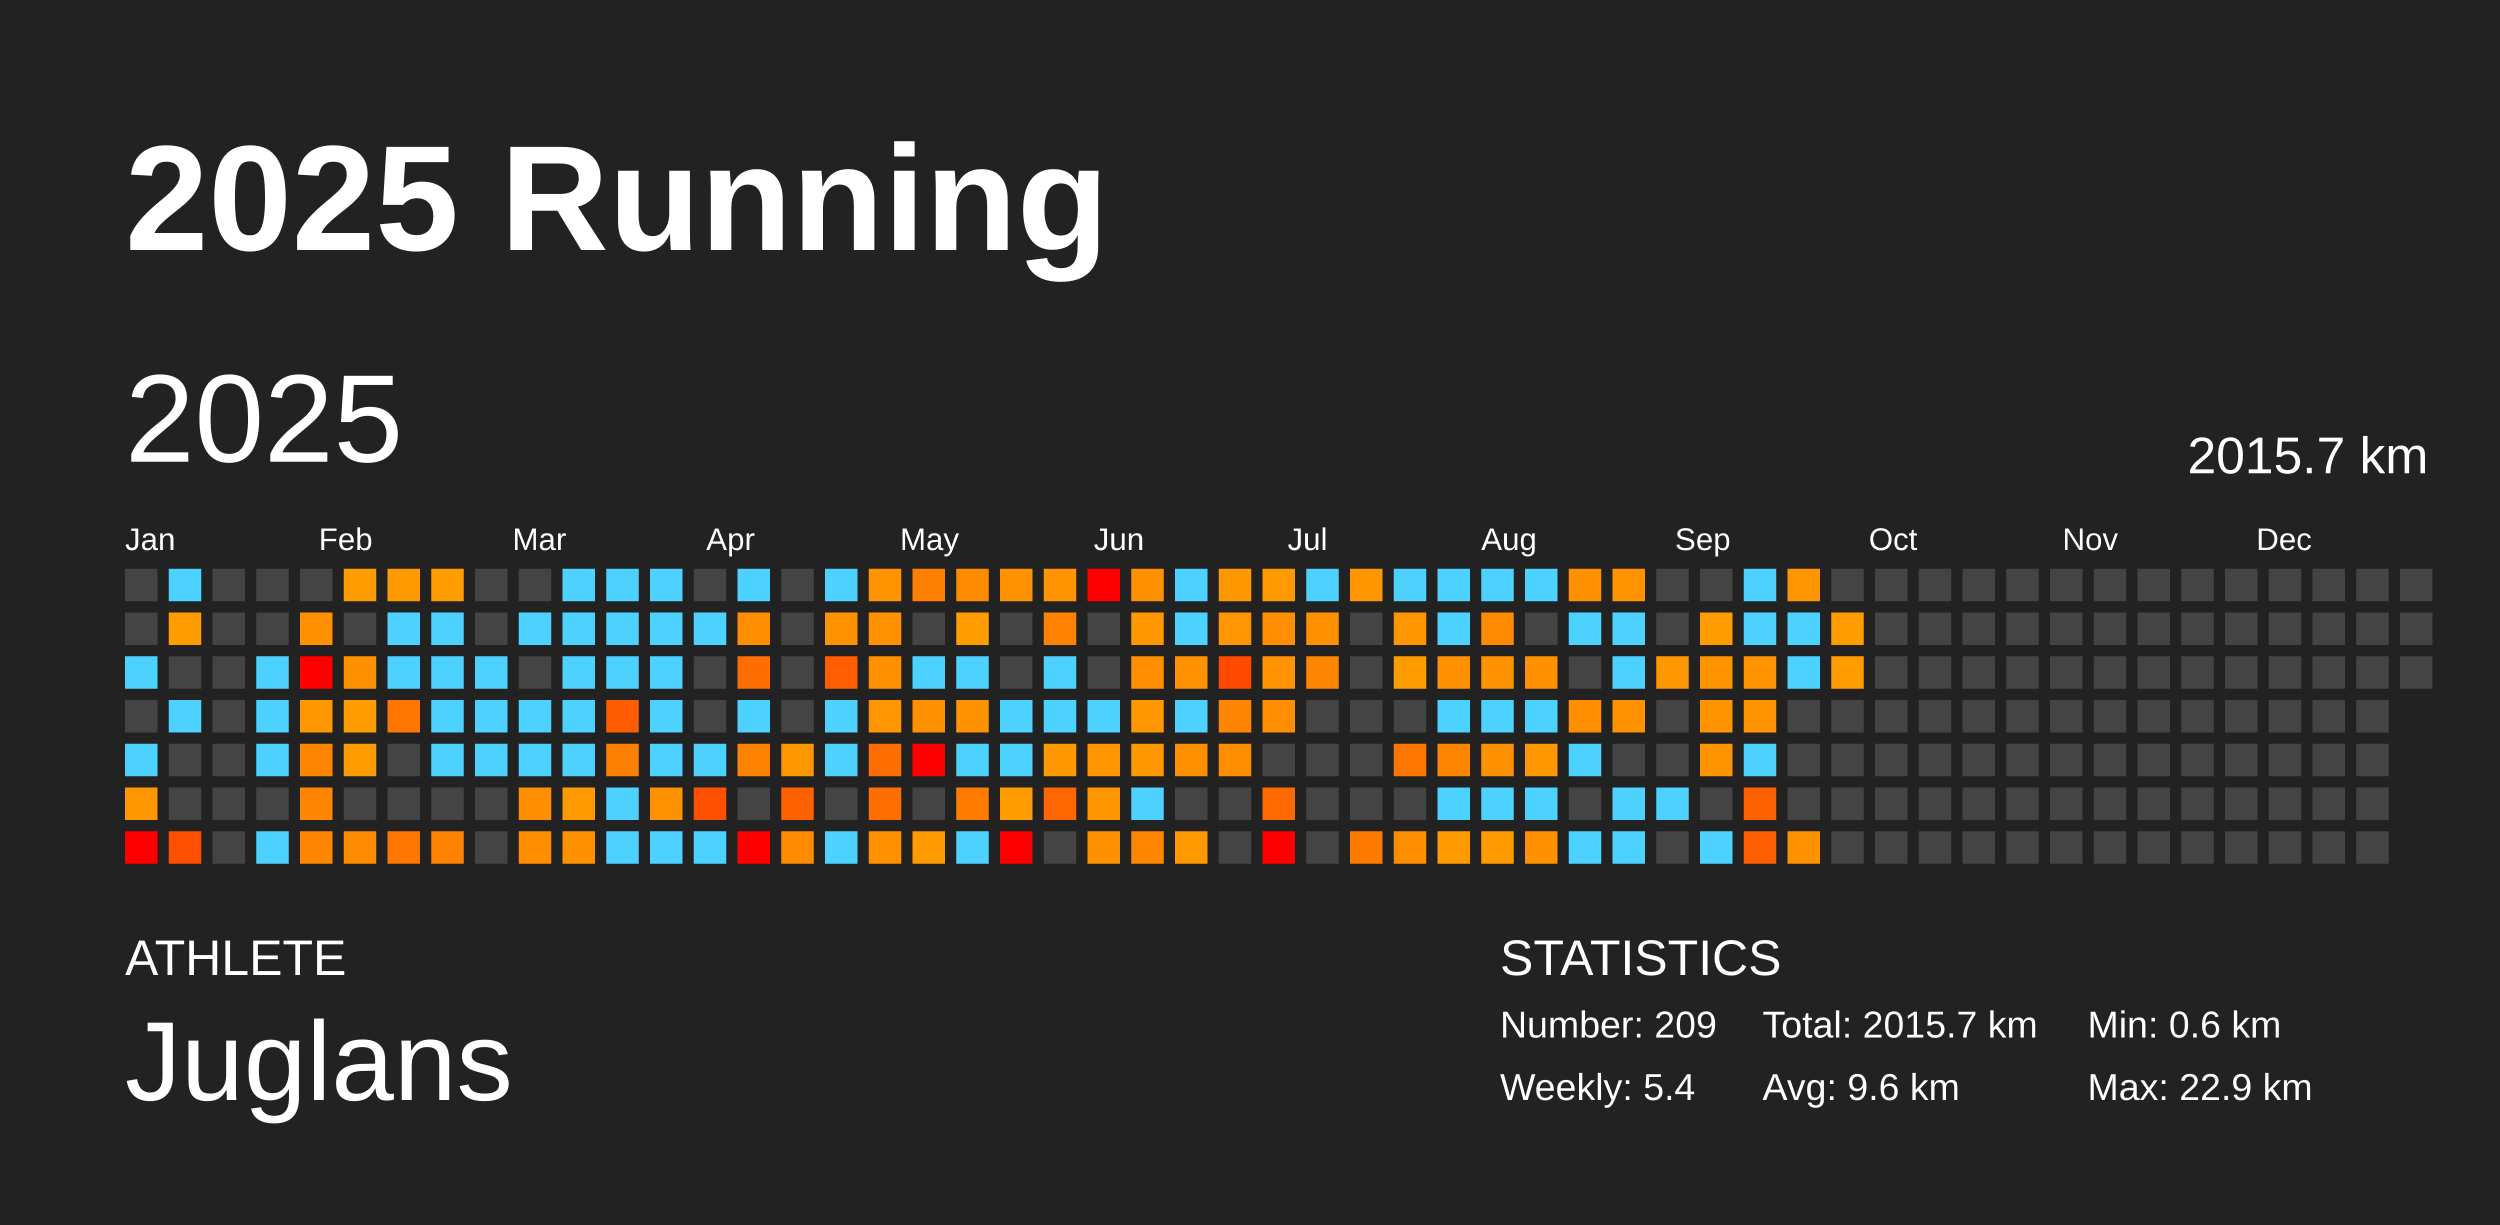
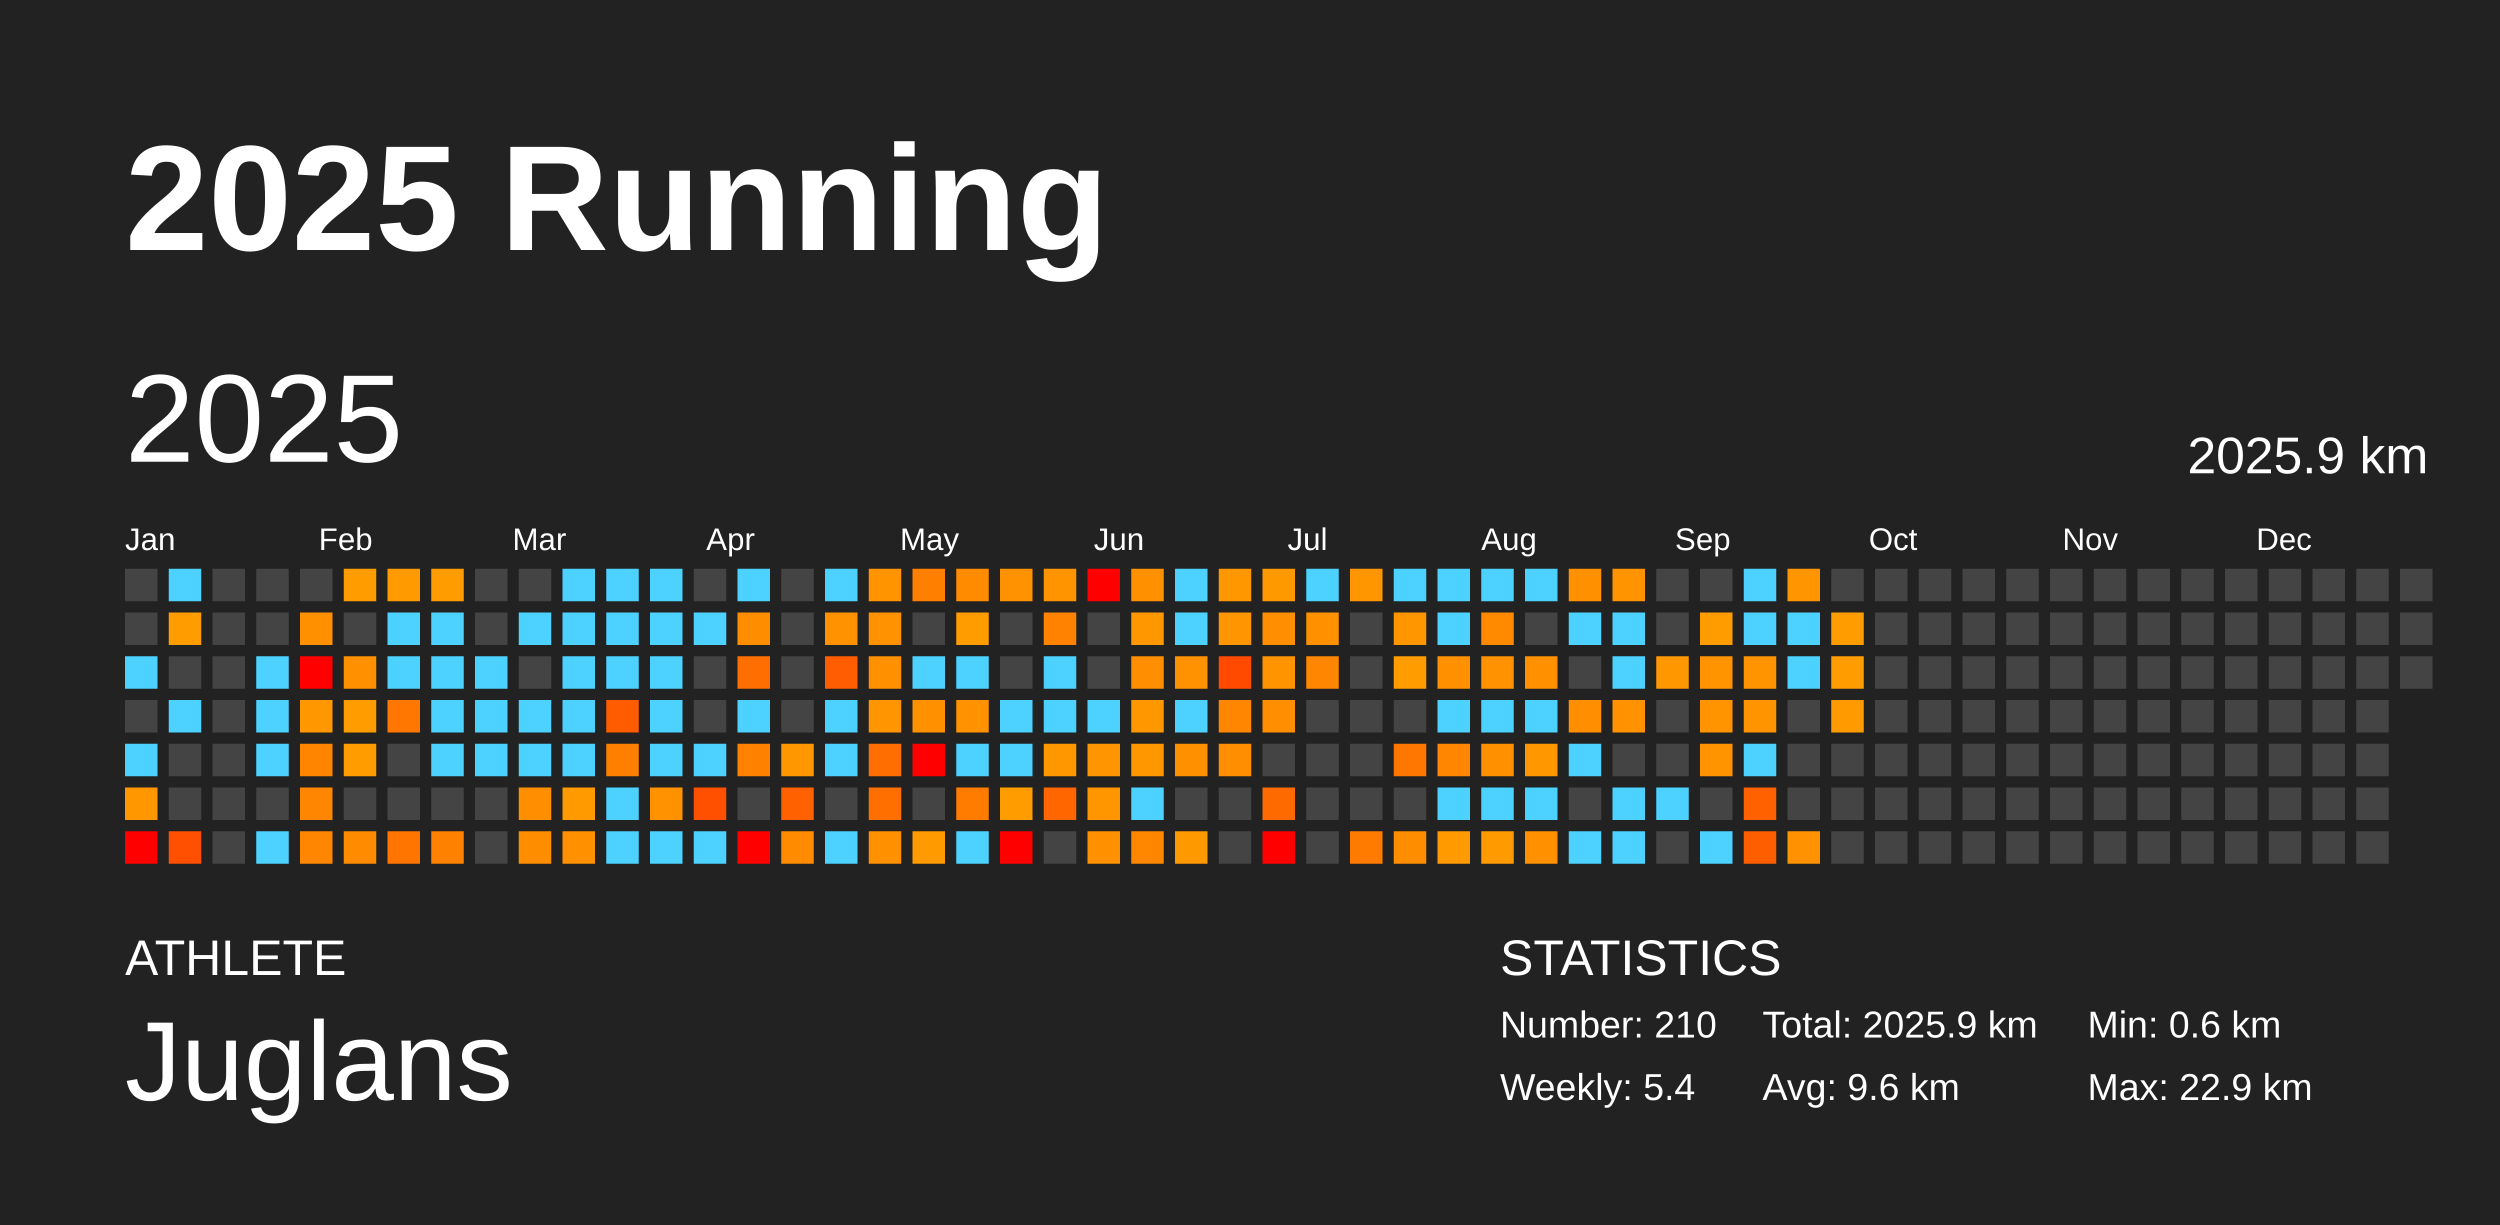
<svg xmlns="http://www.w3.org/2000/svg" baseProfile="full" height="98mm" version="1.1" viewBox="0,0,200,98" width="200mm">
  <defs />
  <rect fill="#222222" height="98" width="200" x="0" y="0" />
  <text fill="#FFFFFF" style="font-size:12px; font-family:Arial; font-weight:bold;" x="10" y="20">2025 Running</text>
  <text fill="#FFFFFF" style="font-size:4px; font-family:Arial" x="10" y="78">ATHLETE</text>
  <text fill="#FFFFFF" style="font-size:9px; font-family:Arial" x="10" y="88">Juglans</text>
  <text fill="#FFFFFF" style="font-size:4px; font-family:Arial" x="120" y="78">STATISTICS</text>
-   <text fill="#FFFFFF" style="font-size:3px; font-family:Arial" x="120" y="83">Number: 209</text>
+   <text fill="#FFFFFF" style="font-size:3px; font-family:Arial" x="120" y="83">Number: 210</text>
  <text fill="#FFFFFF" style="font-size:3px; font-family:Arial" x="120" y="88">Weekly: 5.4</text>
-   <text fill="#FFFFFF" style="font-size:3px; font-family:Arial" x="141" y="83">Total: 2015.7 km</text>
+   <text fill="#FFFFFF" style="font-size:3px; font-family:Arial" x="141" y="83">Total: 2025.9 km</text>
  <text fill="#FFFFFF" style="font-size:3px; font-family:Arial" x="141" y="88">Avg: 9.6 km</text>
  <text fill="#FFFFFF" style="font-size:3px; font-family:Arial" x="167" y="83">Min: 0.6 km</text>
  <text fill="#FFFFFF" style="font-size:3px; font-family:Arial" x="167" y="88">Max: 22.9 km</text>
  <text dominant-baseline="hanging" fill="#FFFFFF" style="font-size:10.0px; font-family:Arial;" x="10" y="30">2025</text>
-   <text dominant-baseline="hanging" fill="#FFFFFF" style="font-size:4.125px; font-family:Arial;" x="175" y="35">2015.7 km</text>
+   <text dominant-baseline="hanging" fill="#FFFFFF" style="font-size:4.125px; font-family:Arial;" x="175" y="35">2025.9 km</text>
  <text fill="#FFFFFF" style="font-size:2.5px; font-family:Arial" x="10.0" y="44">Jan</text>
  <text fill="#FFFFFF" style="font-size:2.5px; font-family:Arial" x="25.5" y="44">Feb</text>
  <text fill="#FFFFFF" style="font-size:2.5px; font-family:Arial" x="41.0" y="44">Mar</text>
  <text fill="#FFFFFF" style="font-size:2.5px; font-family:Arial" x="56.5" y="44">Apr</text>
  <text fill="#FFFFFF" style="font-size:2.5px; font-family:Arial" x="72.0" y="44">May</text>
  <text fill="#FFFFFF" style="font-size:2.5px; font-family:Arial" x="87.5" y="44">Jun</text>
  <text fill="#FFFFFF" style="font-size:2.5px; font-family:Arial" x="103.0" y="44">Jul</text>
  <text fill="#FFFFFF" style="font-size:2.5px; font-family:Arial" x="118.5" y="44">Aug</text>
  <text fill="#FFFFFF" style="font-size:2.5px; font-family:Arial" x="134.0" y="44">Sep</text>
  <text fill="#FFFFFF" style="font-size:2.5px; font-family:Arial" x="149.5" y="44">Oct</text>
  <text fill="#FFFFFF" style="font-size:2.5px; font-family:Arial" x="165.0" y="44">Nov</text>
  <text fill="#FFFFFF" style="font-size:2.5px; font-family:Arial" x="180.5" y="44">Dec</text>
  <rect fill="#444444" height="2.6" width="2.6" x="10.0" y="45.5" />
  <rect fill="#444444" height="2.6" width="2.6" x="10.0" y="49.0" />
  <rect fill="#4dd2ff" height="2.6" width="2.6" x="10.0" y="52.5" />
  <rect fill="#444444" height="2.6" width="2.6" x="10.0" y="56.0" />
  <rect fill="#4dd2ff" height="2.6" width="2.6" x="10.0" y="59.5" />
  <rect fill="#ff9800" height="2.6" width="2.6" x="10.0" y="63.0" />
  <rect fill="red" height="2.6" width="2.6" x="10.0" y="66.5" />
  <rect fill="#4dd2ff" height="2.6" width="2.6" x="13.5" y="45.5" />
  <rect fill="#ff9c00" height="2.6" width="2.6" x="13.5" y="49.0" />
  <rect fill="#444444" height="2.6" width="2.6" x="13.5" y="52.5" />
  <rect fill="#4dd2ff" height="2.6" width="2.6" x="13.5" y="56.0" />
  <rect fill="#444444" height="2.6" width="2.6" x="13.5" y="59.5" />
  <rect fill="#444444" height="2.6" width="2.6" x="13.5" y="63.0" />
  <rect fill="#ff4f00" height="2.6" width="2.6" x="13.5" y="66.5" />
  <rect fill="#444444" height="2.6" width="2.6" x="17.0" y="45.5" />
  <rect fill="#444444" height="2.6" width="2.6" x="17.0" y="49.0" />
  <rect fill="#444444" height="2.6" width="2.6" x="17.0" y="52.5" />
  <rect fill="#444444" height="2.6" width="2.6" x="17.0" y="56.0" />
  <rect fill="#444444" height="2.6" width="2.6" x="17.0" y="59.5" />
  <rect fill="#444444" height="2.6" width="2.6" x="17.0" y="63.0" />
  <rect fill="#444444" height="2.6" width="2.6" x="17.0" y="66.5" />
  <rect fill="#444444" height="2.6" width="2.6" x="20.5" y="45.5" />
  <rect fill="#444444" height="2.6" width="2.6" x="20.5" y="49.0" />
  <rect fill="#4dd2ff" height="2.6" width="2.6" x="20.5" y="52.5" />
  <rect fill="#4dd2ff" height="2.6" width="2.6" x="20.5" y="56.0" />
  <rect fill="#4dd2ff" height="2.6" width="2.6" x="20.5" y="59.5" />
  <rect fill="#444444" height="2.6" width="2.6" x="20.5" y="63.0" />
  <rect fill="#4dd2ff" height="2.6" width="2.6" x="20.5" y="66.5" />
  <rect fill="#444444" height="2.6" width="2.6" x="24.0" y="45.5" />
  <rect fill="#ff9000" height="2.6" width="2.6" x="24.0" y="49.0" />
  <rect fill="red" height="2.6" width="2.6" x="24.0" y="52.5" />
  <rect fill="#ff9800" height="2.6" width="2.6" x="24.0" y="56.0" />
  <rect fill="#ff8500" height="2.6" width="2.6" x="24.0" y="59.5" />
  <rect fill="#ff8600" height="2.6" width="2.6" x="24.0" y="63.0" />
  <rect fill="#ff8600" height="2.6" width="2.6" x="24.0" y="66.5" />
  <rect fill="#ff9c00" height="2.6" width="2.6" x="27.5" y="45.5" />
  <rect fill="#444444" height="2.6" width="2.6" x="27.5" y="49.0" />
  <rect fill="#ff9100" height="2.6" width="2.6" x="27.5" y="52.5" />
  <rect fill="#ff9d00" height="2.6" width="2.6" x="27.5" y="56.0" />
  <rect fill="#ff9c00" height="2.6" width="2.6" x="27.5" y="59.5" />
  <rect fill="#444444" height="2.6" width="2.6" x="27.5" y="63.0" />
  <rect fill="#ff8c00" height="2.6" width="2.6" x="27.5" y="66.5" />
  <rect fill="#ff9a00" height="2.6" width="2.6" x="31.0" y="45.5" />
  <rect fill="#4dd2ff" height="2.6" width="2.6" x="31.0" y="49.0" />
  <rect fill="#4dd2ff" height="2.6" width="2.6" x="31.0" y="52.5" />
  <rect fill="#ff7600" height="2.6" width="2.6" x="31.0" y="56.0" />
  <rect fill="#444444" height="2.6" width="2.6" x="31.0" y="59.5" />
  <rect fill="#444444" height="2.6" width="2.6" x="31.0" y="63.0" />
  <rect fill="#ff7500" height="2.6" width="2.6" x="31.0" y="66.5" />
  <rect fill="#ff9d00" height="2.6" width="2.6" x="34.5" y="45.5" />
  <rect fill="#4dd2ff" height="2.6" width="2.6" x="34.5" y="49.0" />
  <rect fill="#4dd2ff" height="2.6" width="2.6" x="34.5" y="52.5" />
  <rect fill="#4dd2ff" height="2.6" width="2.6" x="34.5" y="56.0" />
  <rect fill="#4dd2ff" height="2.6" width="2.6" x="34.5" y="59.5" />
  <rect fill="#444444" height="2.6" width="2.6" x="34.5" y="63.0" />
  <rect fill="#ff8100" height="2.6" width="2.6" x="34.5" y="66.5" />
  <rect fill="#444444" height="2.6" width="2.6" x="38.0" y="45.5" />
  <rect fill="#444444" height="2.6" width="2.6" x="38.0" y="49.0" />
  <rect fill="#4dd2ff" height="2.6" width="2.6" x="38.0" y="52.5" />
  <rect fill="#4dd2ff" height="2.6" width="2.6" x="38.0" y="56.0" />
  <rect fill="#4dd2ff" height="2.6" width="2.6" x="38.0" y="59.5" />
  <rect fill="#444444" height="2.6" width="2.6" x="38.0" y="63.0" />
  <rect fill="#444444" height="2.6" width="2.6" x="38.0" y="66.5" />
  <rect fill="#444444" height="2.6" width="2.6" x="41.5" y="45.5" />
  <rect fill="#4dd2ff" height="2.6" width="2.6" x="41.5" y="49.0" />
  <rect fill="#444444" height="2.6" width="2.6" x="41.5" y="52.5" />
  <rect fill="#4dd2ff" height="2.6" width="2.6" x="41.5" y="56.0" />
  <rect fill="#4dd2ff" height="2.6" width="2.6" x="41.5" y="59.5" />
  <rect fill="#ff8e00" height="2.6" width="2.6" x="41.5" y="63.0" />
  <rect fill="#ff8d00" height="2.6" width="2.6" x="41.5" y="66.5" />
  <rect fill="#4dd2ff" height="2.6" width="2.6" x="45.0" y="45.5" />
  <rect fill="#4dd2ff" height="2.6" width="2.6" x="45.0" y="49.0" />
  <rect fill="#4dd2ff" height="2.6" width="2.6" x="45.0" y="52.5" />
  <rect fill="#4dd2ff" height="2.6" width="2.6" x="45.0" y="56.0" />
  <rect fill="#4dd2ff" height="2.6" width="2.6" x="45.0" y="59.5" />
  <rect fill="#ff9a00" height="2.6" width="2.6" x="45.0" y="63.0" />
  <rect fill="#ff9100" height="2.6" width="2.6" x="45.0" y="66.5" />
  <rect fill="#4dd2ff" height="2.6" width="2.6" x="48.5" y="45.5" />
  <rect fill="#4dd2ff" height="2.6" width="2.6" x="48.5" y="49.0" />
  <rect fill="#4dd2ff" height="2.6" width="2.6" x="48.5" y="52.5" />
  <rect fill="#ff5c00" height="2.6" width="2.6" x="48.5" y="56.0" />
  <rect fill="#ff8000" height="2.6" width="2.6" x="48.5" y="59.5" />
  <rect fill="#4dd2ff" height="2.6" width="2.6" x="48.5" y="63.0" />
  <rect fill="#4dd2ff" height="2.6" width="2.6" x="48.5" y="66.5" />
  <rect fill="#4dd2ff" height="2.6" width="2.6" x="52.0" y="45.5" />
  <rect fill="#4dd2ff" height="2.6" width="2.6" x="52.0" y="49.0" />
  <rect fill="#4dd2ff" height="2.6" width="2.6" x="52.0" y="52.5" />
  <rect fill="#4dd2ff" height="2.6" width="2.6" x="52.0" y="56.0" />
  <rect fill="#4dd2ff" height="2.6" width="2.6" x="52.0" y="59.5" />
  <rect fill="#ff9200" height="2.6" width="2.6" x="52.0" y="63.0" />
  <rect fill="#4dd2ff" height="2.6" width="2.6" x="52.0" y="66.5" />
  <rect fill="#444444" height="2.6" width="2.6" x="55.5" y="45.5" />
  <rect fill="#4dd2ff" height="2.6" width="2.6" x="55.5" y="49.0" />
  <rect fill="#444444" height="2.6" width="2.6" x="55.5" y="52.5" />
  <rect fill="#444444" height="2.6" width="2.6" x="55.5" y="56.0" />
  <rect fill="#4dd2ff" height="2.6" width="2.6" x="55.5" y="59.5" />
  <rect fill="#ff5000" height="2.6" width="2.6" x="55.5" y="63.0" />
  <rect fill="#4dd2ff" height="2.6" width="2.6" x="55.5" y="66.5" />
  <rect fill="#4dd2ff" height="2.6" width="2.6" x="59.0" y="45.5" />
  <rect fill="#ff8d00" height="2.6" width="2.6" x="59.0" y="49.0" />
  <rect fill="#ff6e00" height="2.6" width="2.6" x="59.0" y="52.5" />
  <rect fill="#4dd2ff" height="2.6" width="2.6" x="59.0" y="56.0" />
  <rect fill="#ff8100" height="2.6" width="2.6" x="59.0" y="59.5" />
  <rect fill="#444444" height="2.6" width="2.6" x="59.0" y="63.0" />
  <rect fill="red" height="2.6" width="2.6" x="59.0" y="66.5" />
  <rect fill="#444444" height="2.6" width="2.6" x="62.5" y="45.5" />
  <rect fill="#444444" height="2.6" width="2.6" x="62.5" y="49.0" />
  <rect fill="#444444" height="2.6" width="2.6" x="62.5" y="52.5" />
  <rect fill="#444444" height="2.6" width="2.6" x="62.5" y="56.0" />
  <rect fill="#ff9700" height="2.6" width="2.6" x="62.5" y="59.5" />
  <rect fill="#ff6100" height="2.6" width="2.6" x="62.5" y="63.0" />
  <rect fill="#ff8b00" height="2.6" width="2.6" x="62.5" y="66.5" />
  <rect fill="#4dd2ff" height="2.6" width="2.6" x="66.0" y="45.5" />
  <rect fill="#ff9200" height="2.6" width="2.6" x="66.0" y="49.0" />
  <rect fill="#ff5d00" height="2.6" width="2.6" x="66.0" y="52.5" />
  <rect fill="#4dd2ff" height="2.6" width="2.6" x="66.0" y="56.0" />
  <rect fill="#4dd2ff" height="2.6" width="2.6" x="66.0" y="59.5" />
  <rect fill="#444444" height="2.6" width="2.6" x="66.0" y="63.0" />
  <rect fill="#4dd2ff" height="2.6" width="2.6" x="66.0" y="66.5" />
  <rect fill="#ff9400" height="2.6" width="2.6" x="69.5" y="45.5" />
  <rect fill="#ff9200" height="2.6" width="2.6" x="69.5" y="49.0" />
  <rect fill="#ff9100" height="2.6" width="2.6" x="69.5" y="52.5" />
  <rect fill="#ff9500" height="2.6" width="2.6" x="69.5" y="56.0" />
  <rect fill="#ff6e00" height="2.6" width="2.6" x="69.5" y="59.5" />
  <rect fill="#ff6f00" height="2.6" width="2.6" x="69.5" y="63.0" />
  <rect fill="#ff9000" height="2.6" width="2.6" x="69.5" y="66.5" />
  <rect fill="#ff8000" height="2.6" width="2.6" x="73.0" y="45.5" />
  <rect fill="#444444" height="2.6" width="2.6" x="73.0" y="49.0" />
  <rect fill="#4dd2ff" height="2.6" width="2.6" x="73.0" y="52.5" />
  <rect fill="#ff9100" height="2.6" width="2.6" x="73.0" y="56.0" />
  <rect fill="red" height="2.6" width="2.6" x="73.0" y="59.5" />
  <rect fill="#444444" height="2.6" width="2.6" x="73.0" y="63.0" />
  <rect fill="#ff9a00" height="2.6" width="2.6" x="73.0" y="66.5" />
  <rect fill="#ff8c00" height="2.6" width="2.6" x="76.5" y="45.5" />
  <rect fill="#ff9c00" height="2.6" width="2.6" x="76.5" y="49.0" />
  <rect fill="#4dd2ff" height="2.6" width="2.6" x="76.5" y="52.5" />
  <rect fill="#ff9200" height="2.6" width="2.6" x="76.5" y="56.0" />
  <rect fill="#4dd2ff" height="2.6" width="2.6" x="76.5" y="59.5" />
  <rect fill="#ff7c00" height="2.6" width="2.6" x="76.5" y="63.0" />
  <rect fill="#4dd2ff" height="2.6" width="2.6" x="76.5" y="66.5" />
  <rect fill="#ff9200" height="2.6" width="2.6" x="80.0" y="45.5" />
  <rect fill="#444444" height="2.6" width="2.6" x="80.0" y="49.0" />
  <rect fill="#444444" height="2.6" width="2.6" x="80.0" y="52.5" />
  <rect fill="#4dd2ff" height="2.6" width="2.6" x="80.0" y="56.0" />
  <rect fill="#4dd2ff" height="2.6" width="2.6" x="80.0" y="59.5" />
  <rect fill="#ff9c00" height="2.6" width="2.6" x="80.0" y="63.0" />
  <rect fill="red" height="2.6" width="2.6" x="80.0" y="66.5" />
  <rect fill="#ff9300" height="2.6" width="2.6" x="83.5" y="45.5" />
  <rect fill="#ff8200" height="2.6" width="2.6" x="83.5" y="49.0" />
  <rect fill="#4dd2ff" height="2.6" width="2.6" x="83.5" y="52.5" />
  <rect fill="#4dd2ff" height="2.6" width="2.6" x="83.5" y="56.0" />
  <rect fill="#ff9800" height="2.6" width="2.6" x="83.5" y="59.5" />
  <rect fill="#ff6600" height="2.6" width="2.6" x="83.5" y="63.0" />
  <rect fill="#444444" height="2.6" width="2.6" x="83.5" y="66.5" />
  <rect fill="red" height="2.6" width="2.6" x="87.0" y="45.5" />
  <rect fill="#444444" height="2.6" width="2.6" x="87.0" y="49.0" />
  <rect fill="#444444" height="2.6" width="2.6" x="87.0" y="52.5" />
  <rect fill="#4dd2ff" height="2.6" width="2.6" x="87.0" y="56.0" />
  <rect fill="#ff9500" height="2.6" width="2.6" x="87.0" y="59.5" />
  <rect fill="#ff9600" height="2.6" width="2.6" x="87.0" y="63.0" />
  <rect fill="#ff9100" height="2.6" width="2.6" x="87.0" y="66.5" />
  <rect fill="#ff9000" height="2.6" width="2.6" x="90.5" y="45.5" />
  <rect fill="#ff9700" height="2.6" width="2.6" x="90.5" y="49.0" />
  <rect fill="#ff8e00" height="2.6" width="2.6" x="90.5" y="52.5" />
  <rect fill="#ff9700" height="2.6" width="2.6" x="90.5" y="56.0" />
  <rect fill="#ff9700" height="2.6" width="2.6" x="90.5" y="59.5" />
  <rect fill="#4dd2ff" height="2.6" width="2.6" x="90.5" y="63.0" />
  <rect fill="#ff8700" height="2.6" width="2.6" x="90.5" y="66.5" />
  <rect fill="#4dd2ff" height="2.6" width="2.6" x="94.0" y="45.5" />
  <rect fill="#4dd2ff" height="2.6" width="2.6" x="94.0" y="49.0" />
  <rect fill="#ff9200" height="2.6" width="2.6" x="94.0" y="52.5" />
  <rect fill="#4dd2ff" height="2.6" width="2.6" x="94.0" y="56.0" />
  <rect fill="#ff9100" height="2.6" width="2.6" x="94.0" y="59.5" />
  <rect fill="#444444" height="2.6" width="2.6" x="94.0" y="63.0" />
  <rect fill="#ff9900" height="2.6" width="2.6" x="94.0" y="66.5" />
  <rect fill="#ff9800" height="2.6" width="2.6" x="97.5" y="45.5" />
  <rect fill="#ff9500" height="2.6" width="2.6" x="97.5" y="49.0" />
  <rect fill="#ff4a00" height="2.6" width="2.6" x="97.5" y="52.5" />
  <rect fill="#ff8600" height="2.6" width="2.6" x="97.5" y="56.0" />
  <rect fill="#ff8f00" height="2.6" width="2.6" x="97.5" y="59.5" />
  <rect fill="#444444" height="2.6" width="2.6" x="97.5" y="63.0" />
  <rect fill="#444444" height="2.6" width="2.6" x="97.5" y="66.5" />
  <rect fill="#ff9900" height="2.6" width="2.6" x="101.0" y="45.5" />
  <rect fill="#ff8e00" height="2.6" width="2.6" x="101.0" y="49.0" />
  <rect fill="#ff9400" height="2.6" width="2.6" x="101.0" y="52.5" />
  <rect fill="#ff8e00" height="2.6" width="2.6" x="101.0" y="56.0" />
  <rect fill="#444444" height="2.6" width="2.6" x="101.0" y="59.5" />
  <rect fill="#ff6a00" height="2.6" width="2.6" x="101.0" y="63.0" />
  <rect fill="red" height="2.6" width="2.6" x="101.0" y="66.5" />
  <rect fill="#4dd2ff" height="2.6" width="2.6" x="104.5" y="45.5" />
  <rect fill="#ff9100" height="2.6" width="2.6" x="104.5" y="49.0" />
  <rect fill="#ff8600" height="2.6" width="2.6" x="104.5" y="52.5" />
  <rect fill="#444444" height="2.6" width="2.6" x="104.5" y="56.0" />
  <rect fill="#444444" height="2.6" width="2.6" x="104.5" y="59.5" />
  <rect fill="#444444" height="2.6" width="2.6" x="104.5" y="63.0" />
  <rect fill="#444444" height="2.6" width="2.6" x="104.5" y="66.5" />
  <rect fill="#ff9600" height="2.6" width="2.6" x="108.0" y="45.5" />
  <rect fill="#444444" height="2.6" width="2.6" x="108.0" y="49.0" />
  <rect fill="#444444" height="2.6" width="2.6" x="108.0" y="52.5" />
  <rect fill="#444444" height="2.6" width="2.6" x="108.0" y="56.0" />
  <rect fill="#444444" height="2.6" width="2.6" x="108.0" y="59.5" />
  <rect fill="#444444" height="2.6" width="2.6" x="108.0" y="63.0" />
  <rect fill="#ff7b00" height="2.6" width="2.6" x="108.0" y="66.5" />
  <rect fill="#4dd2ff" height="2.6" width="2.6" x="111.5" y="45.5" />
  <rect fill="#ff9600" height="2.6" width="2.6" x="111.5" y="49.0" />
  <rect fill="#ff9c00" height="2.6" width="2.6" x="111.5" y="52.5" />
  <rect fill="#444444" height="2.6" width="2.6" x="111.5" y="56.0" />
  <rect fill="#ff7700" height="2.6" width="2.6" x="111.5" y="59.5" />
  <rect fill="#444444" height="2.6" width="2.6" x="111.5" y="63.0" />
  <rect fill="#ff8d00" height="2.6" width="2.6" x="111.5" y="66.5" />
  <rect fill="#4dd2ff" height="2.6" width="2.6" x="115.0" y="45.5" />
  <rect fill="#4dd2ff" height="2.6" width="2.6" x="115.0" y="49.0" />
  <rect fill="#ff9000" height="2.6" width="2.6" x="115.0" y="52.5" />
  <rect fill="#4dd2ff" height="2.6" width="2.6" x="115.0" y="56.0" />
  <rect fill="#ff8600" height="2.6" width="2.6" x="115.0" y="59.5" />
  <rect fill="#4dd2ff" height="2.6" width="2.6" x="115.0" y="63.0" />
  <rect fill="#ff9b00" height="2.6" width="2.6" x="115.0" y="66.5" />
  <rect fill="#4dd2ff" height="2.6" width="2.6" x="118.5" y="45.5" />
  <rect fill="#ff8a00" height="2.6" width="2.6" x="118.5" y="49.0" />
  <rect fill="#ff9200" height="2.6" width="2.6" x="118.5" y="52.5" />
  <rect fill="#4dd2ff" height="2.6" width="2.6" x="118.5" y="56.0" />
  <rect fill="#ff9000" height="2.6" width="2.6" x="118.5" y="59.5" />
  <rect fill="#4dd2ff" height="2.6" width="2.6" x="118.5" y="63.0" />
  <rect fill="#ff9b00" height="2.6" width="2.6" x="118.5" y="66.5" />
  <rect fill="#4dd2ff" height="2.6" width="2.6" x="122.0" y="45.5" />
  <rect fill="#444444" height="2.6" width="2.6" x="122.0" y="49.0" />
  <rect fill="#ff9100" height="2.6" width="2.6" x="122.0" y="52.5" />
  <rect fill="#4dd2ff" height="2.6" width="2.6" x="122.0" y="56.0" />
  <rect fill="#ff9700" height="2.6" width="2.6" x="122.0" y="59.5" />
  <rect fill="#4dd2ff" height="2.6" width="2.6" x="122.0" y="63.0" />
  <rect fill="#ff9100" height="2.6" width="2.6" x="122.0" y="66.5" />
  <rect fill="#ff9100" height="2.6" width="2.6" x="125.5" y="45.5" />
  <rect fill="#4dd2ff" height="2.6" width="2.6" x="125.5" y="49.0" />
  <rect fill="#444444" height="2.6" width="2.6" x="125.5" y="52.5" />
  <rect fill="#ff8f00" height="2.6" width="2.6" x="125.5" y="56.0" />
  <rect fill="#4dd2ff" height="2.6" width="2.6" x="125.5" y="59.5" />
  <rect fill="#444444" height="2.6" width="2.6" x="125.5" y="63.0" />
  <rect fill="#4dd2ff" height="2.6" width="2.6" x="125.5" y="66.5" />
  <rect fill="#ff9300" height="2.6" width="2.6" x="129.0" y="45.5" />
  <rect fill="#4dd2ff" height="2.6" width="2.6" x="129.0" y="49.0" />
  <rect fill="#4dd2ff" height="2.6" width="2.6" x="129.0" y="52.5" />
  <rect fill="#ff9200" height="2.6" width="2.6" x="129.0" y="56.0" />
  <rect fill="#444444" height="2.6" width="2.6" x="129.0" y="59.5" />
  <rect fill="#4dd2ff" height="2.6" width="2.6" x="129.0" y="63.0" />
  <rect fill="#4dd2ff" height="2.6" width="2.6" x="129.0" y="66.5" />
  <rect fill="#444444" height="2.6" width="2.6" x="132.5" y="45.5" />
  <rect fill="#444444" height="2.6" width="2.6" x="132.5" y="49.0" />
  <rect fill="#ff9700" height="2.6" width="2.6" x="132.5" y="52.5" />
  <rect fill="#444444" height="2.6" width="2.6" x="132.5" y="56.0" />
  <rect fill="#444444" height="2.6" width="2.6" x="132.5" y="59.5" />
  <rect fill="#4dd2ff" height="2.6" width="2.6" x="132.5" y="63.0" />
  <rect fill="#444444" height="2.6" width="2.6" x="132.5" y="66.5" />
  <rect fill="#444444" height="2.6" width="2.6" x="136.0" y="45.5" />
  <rect fill="#ff9c00" height="2.6" width="2.6" x="136.0" y="49.0" />
  <rect fill="#ff9400" height="2.6" width="2.6" x="136.0" y="52.5" />
  <rect fill="#ff9400" height="2.6" width="2.6" x="136.0" y="56.0" />
  <rect fill="#ff9400" height="2.6" width="2.6" x="136.0" y="59.5" />
  <rect fill="#444444" height="2.6" width="2.6" x="136.0" y="63.0" />
  <rect fill="#4dd2ff" height="2.6" width="2.6" x="136.0" y="66.5" />
  <rect fill="#4dd2ff" height="2.6" width="2.6" x="139.5" y="45.5" />
  <rect fill="#4dd2ff" height="2.6" width="2.6" x="139.5" y="49.0" />
  <rect fill="#ff9400" height="2.6" width="2.6" x="139.5" y="52.5" />
  <rect fill="#ff9300" height="2.6" width="2.6" x="139.5" y="56.0" />
  <rect fill="#4dd2ff" height="2.6" width="2.6" x="139.5" y="59.5" />
  <rect fill="#ff6000" height="2.6" width="2.6" x="139.5" y="63.0" />
  <rect fill="#ff5e00" height="2.6" width="2.6" x="139.5" y="66.5" />
  <rect fill="#ff9500" height="2.6" width="2.6" x="143.0" y="45.5" />
  <rect fill="#4dd2ff" height="2.6" width="2.6" x="143.0" y="49.0" />
  <rect fill="#4dd2ff" height="2.6" width="2.6" x="143.0" y="52.5" />
  <rect fill="#444444" height="2.6" width="2.6" x="143.0" y="56.0" />
  <rect fill="#444444" height="2.6" width="2.6" x="143.0" y="59.5" />
  <rect fill="#444444" height="2.6" width="2.6" x="143.0" y="63.0" />
  <rect fill="#ff9200" height="2.6" width="2.6" x="143.0" y="66.5" />
  <rect fill="#444444" height="2.6" width="2.6" x="146.5" y="45.5" />
  <rect fill="#ff9d00" height="2.6" width="2.6" x="146.5" y="49.0" />
  <rect fill="#ff9d00" height="2.6" width="2.6" x="146.5" y="52.5" />
-   <rect fill="#444444" height="2.6" width="2.6" x="146.5" y="56.0" />
+   <rect fill="#ff9b00" height="2.6" width="2.6" x="146.5" y="56.0" />
  <rect fill="#444444" height="2.6" width="2.6" x="146.5" y="59.5" />
  <rect fill="#444444" height="2.6" width="2.6" x="146.5" y="63.0" />
  <rect fill="#444444" height="2.6" width="2.6" x="146.5" y="66.5" />
  <rect fill="#444444" height="2.6" width="2.6" x="150.0" y="45.5" />
  <rect fill="#444444" height="2.6" width="2.6" x="150.0" y="49.0" />
  <rect fill="#444444" height="2.6" width="2.6" x="150.0" y="52.5" />
  <rect fill="#444444" height="2.6" width="2.6" x="150.0" y="56.0" />
  <rect fill="#444444" height="2.6" width="2.6" x="150.0" y="59.5" />
  <rect fill="#444444" height="2.6" width="2.6" x="150.0" y="63.0" />
  <rect fill="#444444" height="2.6" width="2.6" x="150.0" y="66.5" />
  <rect fill="#444444" height="2.6" width="2.6" x="153.5" y="45.5" />
  <rect fill="#444444" height="2.6" width="2.6" x="153.5" y="49.0" />
  <rect fill="#444444" height="2.6" width="2.6" x="153.5" y="52.5" />
  <rect fill="#444444" height="2.6" width="2.6" x="153.5" y="56.0" />
  <rect fill="#444444" height="2.6" width="2.6" x="153.5" y="59.5" />
  <rect fill="#444444" height="2.6" width="2.6" x="153.5" y="63.0" />
  <rect fill="#444444" height="2.6" width="2.6" x="153.5" y="66.5" />
  <rect fill="#444444" height="2.6" width="2.6" x="157.0" y="45.5" />
  <rect fill="#444444" height="2.6" width="2.6" x="157.0" y="49.0" />
  <rect fill="#444444" height="2.6" width="2.6" x="157.0" y="52.5" />
  <rect fill="#444444" height="2.6" width="2.6" x="157.0" y="56.0" />
  <rect fill="#444444" height="2.6" width="2.6" x="157.0" y="59.5" />
  <rect fill="#444444" height="2.6" width="2.6" x="157.0" y="63.0" />
  <rect fill="#444444" height="2.6" width="2.6" x="157.0" y="66.5" />
  <rect fill="#444444" height="2.6" width="2.6" x="160.5" y="45.5" />
  <rect fill="#444444" height="2.6" width="2.6" x="160.5" y="49.0" />
  <rect fill="#444444" height="2.6" width="2.6" x="160.5" y="52.5" />
  <rect fill="#444444" height="2.6" width="2.6" x="160.5" y="56.0" />
  <rect fill="#444444" height="2.6" width="2.6" x="160.5" y="59.5" />
  <rect fill="#444444" height="2.6" width="2.6" x="160.5" y="63.0" />
  <rect fill="#444444" height="2.6" width="2.6" x="160.5" y="66.5" />
  <rect fill="#444444" height="2.6" width="2.6" x="164.0" y="45.5" />
  <rect fill="#444444" height="2.6" width="2.6" x="164.0" y="49.0" />
  <rect fill="#444444" height="2.6" width="2.6" x="164.0" y="52.5" />
  <rect fill="#444444" height="2.6" width="2.6" x="164.0" y="56.0" />
  <rect fill="#444444" height="2.6" width="2.6" x="164.0" y="59.5" />
  <rect fill="#444444" height="2.6" width="2.6" x="164.0" y="63.0" />
  <rect fill="#444444" height="2.6" width="2.6" x="164.0" y="66.5" />
  <rect fill="#444444" height="2.6" width="2.6" x="167.5" y="45.5" />
  <rect fill="#444444" height="2.6" width="2.6" x="167.5" y="49.0" />
  <rect fill="#444444" height="2.6" width="2.6" x="167.5" y="52.5" />
  <rect fill="#444444" height="2.6" width="2.6" x="167.5" y="56.0" />
  <rect fill="#444444" height="2.6" width="2.6" x="167.5" y="59.5" />
  <rect fill="#444444" height="2.6" width="2.6" x="167.5" y="63.0" />
  <rect fill="#444444" height="2.6" width="2.6" x="167.5" y="66.5" />
  <rect fill="#444444" height="2.6" width="2.6" x="171.0" y="45.5" />
  <rect fill="#444444" height="2.6" width="2.6" x="171.0" y="49.0" />
  <rect fill="#444444" height="2.6" width="2.6" x="171.0" y="52.5" />
  <rect fill="#444444" height="2.6" width="2.6" x="171.0" y="56.0" />
  <rect fill="#444444" height="2.6" width="2.6" x="171.0" y="59.5" />
  <rect fill="#444444" height="2.6" width="2.6" x="171.0" y="63.0" />
  <rect fill="#444444" height="2.6" width="2.6" x="171.0" y="66.5" />
  <rect fill="#444444" height="2.6" width="2.6" x="174.5" y="45.5" />
  <rect fill="#444444" height="2.6" width="2.6" x="174.5" y="49.0" />
  <rect fill="#444444" height="2.6" width="2.6" x="174.5" y="52.5" />
  <rect fill="#444444" height="2.6" width="2.6" x="174.5" y="56.0" />
  <rect fill="#444444" height="2.6" width="2.6" x="174.5" y="59.5" />
  <rect fill="#444444" height="2.6" width="2.6" x="174.5" y="63.0" />
  <rect fill="#444444" height="2.6" width="2.6" x="174.5" y="66.5" />
  <rect fill="#444444" height="2.6" width="2.6" x="178.0" y="45.5" />
  <rect fill="#444444" height="2.6" width="2.6" x="178.0" y="49.0" />
  <rect fill="#444444" height="2.6" width="2.6" x="178.0" y="52.5" />
  <rect fill="#444444" height="2.6" width="2.6" x="178.0" y="56.0" />
  <rect fill="#444444" height="2.6" width="2.6" x="178.0" y="59.5" />
  <rect fill="#444444" height="2.6" width="2.6" x="178.0" y="63.0" />
  <rect fill="#444444" height="2.6" width="2.6" x="178.0" y="66.5" />
  <rect fill="#444444" height="2.6" width="2.6" x="181.5" y="45.5" />
  <rect fill="#444444" height="2.6" width="2.6" x="181.5" y="49.0" />
  <rect fill="#444444" height="2.6" width="2.6" x="181.5" y="52.5" />
  <rect fill="#444444" height="2.6" width="2.6" x="181.5" y="56.0" />
  <rect fill="#444444" height="2.6" width="2.6" x="181.5" y="59.5" />
  <rect fill="#444444" height="2.6" width="2.6" x="181.5" y="63.0" />
  <rect fill="#444444" height="2.6" width="2.6" x="181.5" y="66.5" />
  <rect fill="#444444" height="2.6" width="2.6" x="185.0" y="45.5" />
  <rect fill="#444444" height="2.6" width="2.6" x="185.0" y="49.0" />
  <rect fill="#444444" height="2.6" width="2.6" x="185.0" y="52.5" />
  <rect fill="#444444" height="2.6" width="2.6" x="185.0" y="56.0" />
  <rect fill="#444444" height="2.6" width="2.6" x="185.0" y="59.5" />
  <rect fill="#444444" height="2.6" width="2.6" x="185.0" y="63.0" />
  <rect fill="#444444" height="2.6" width="2.6" x="185.0" y="66.5" />
  <rect fill="#444444" height="2.6" width="2.6" x="188.5" y="45.5" />
  <rect fill="#444444" height="2.6" width="2.6" x="188.5" y="49.0" />
  <rect fill="#444444" height="2.6" width="2.6" x="188.5" y="52.5" />
  <rect fill="#444444" height="2.6" width="2.6" x="188.5" y="56.0" />
  <rect fill="#444444" height="2.6" width="2.6" x="188.5" y="59.5" />
  <rect fill="#444444" height="2.6" width="2.6" x="188.5" y="63.0" />
  <rect fill="#444444" height="2.6" width="2.6" x="188.5" y="66.5" />
  <rect fill="#444444" height="2.6" width="2.6" x="192.0" y="45.5" />
  <rect fill="#444444" height="2.6" width="2.6" x="192.0" y="49.0" />
  <rect fill="#444444" height="2.6" width="2.6" x="192.0" y="52.5" />
</svg>
